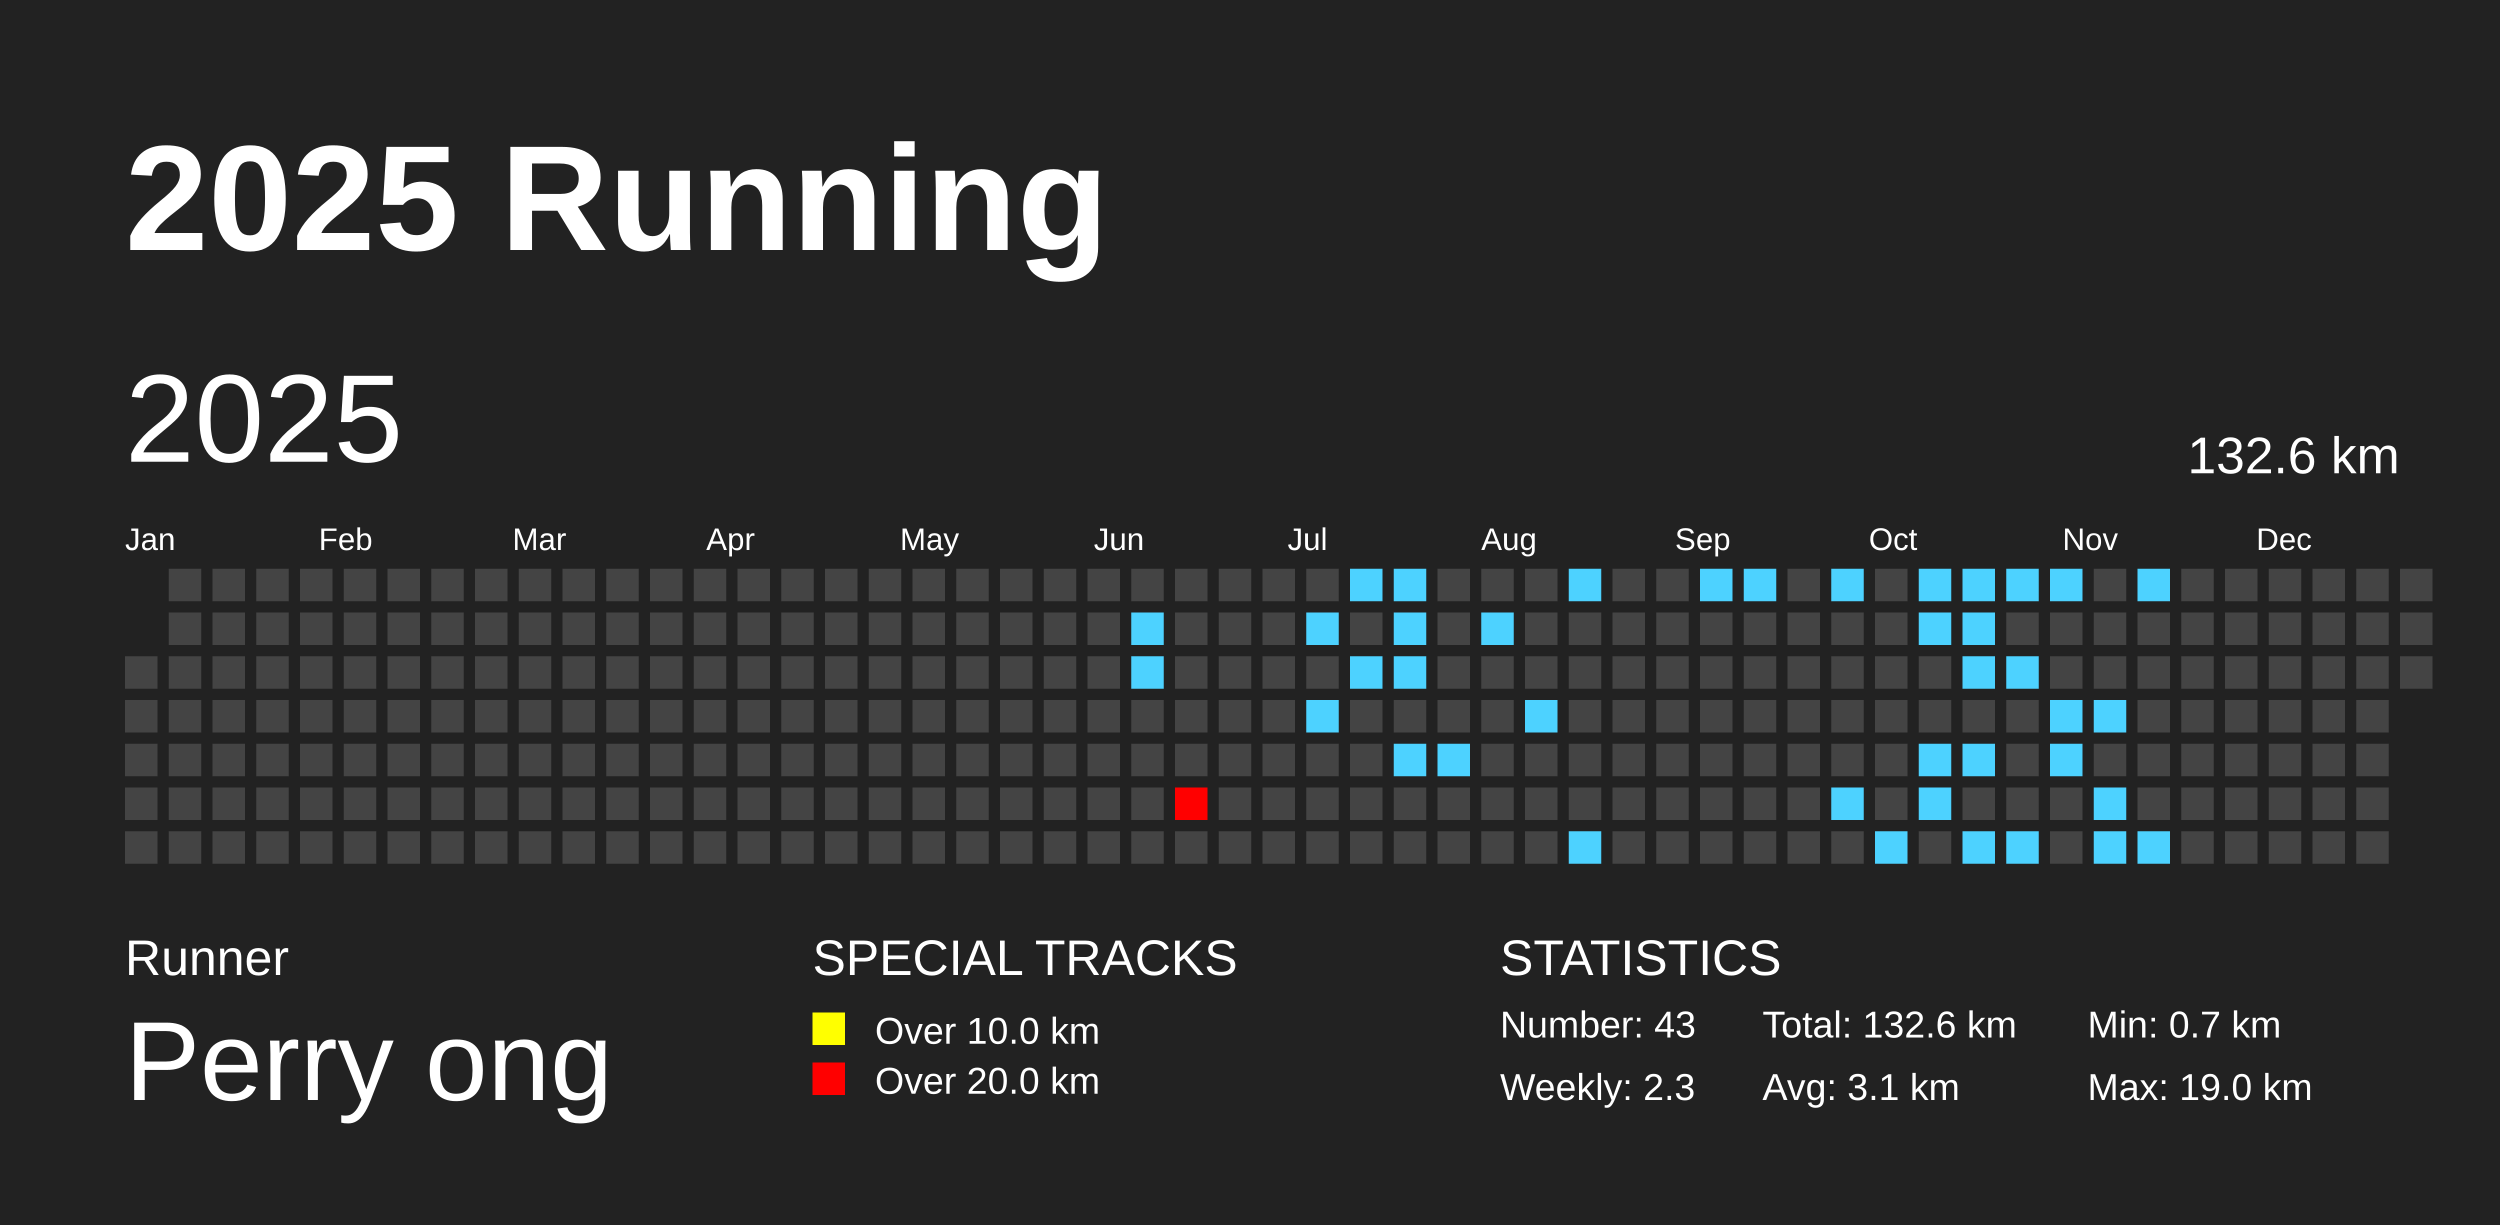
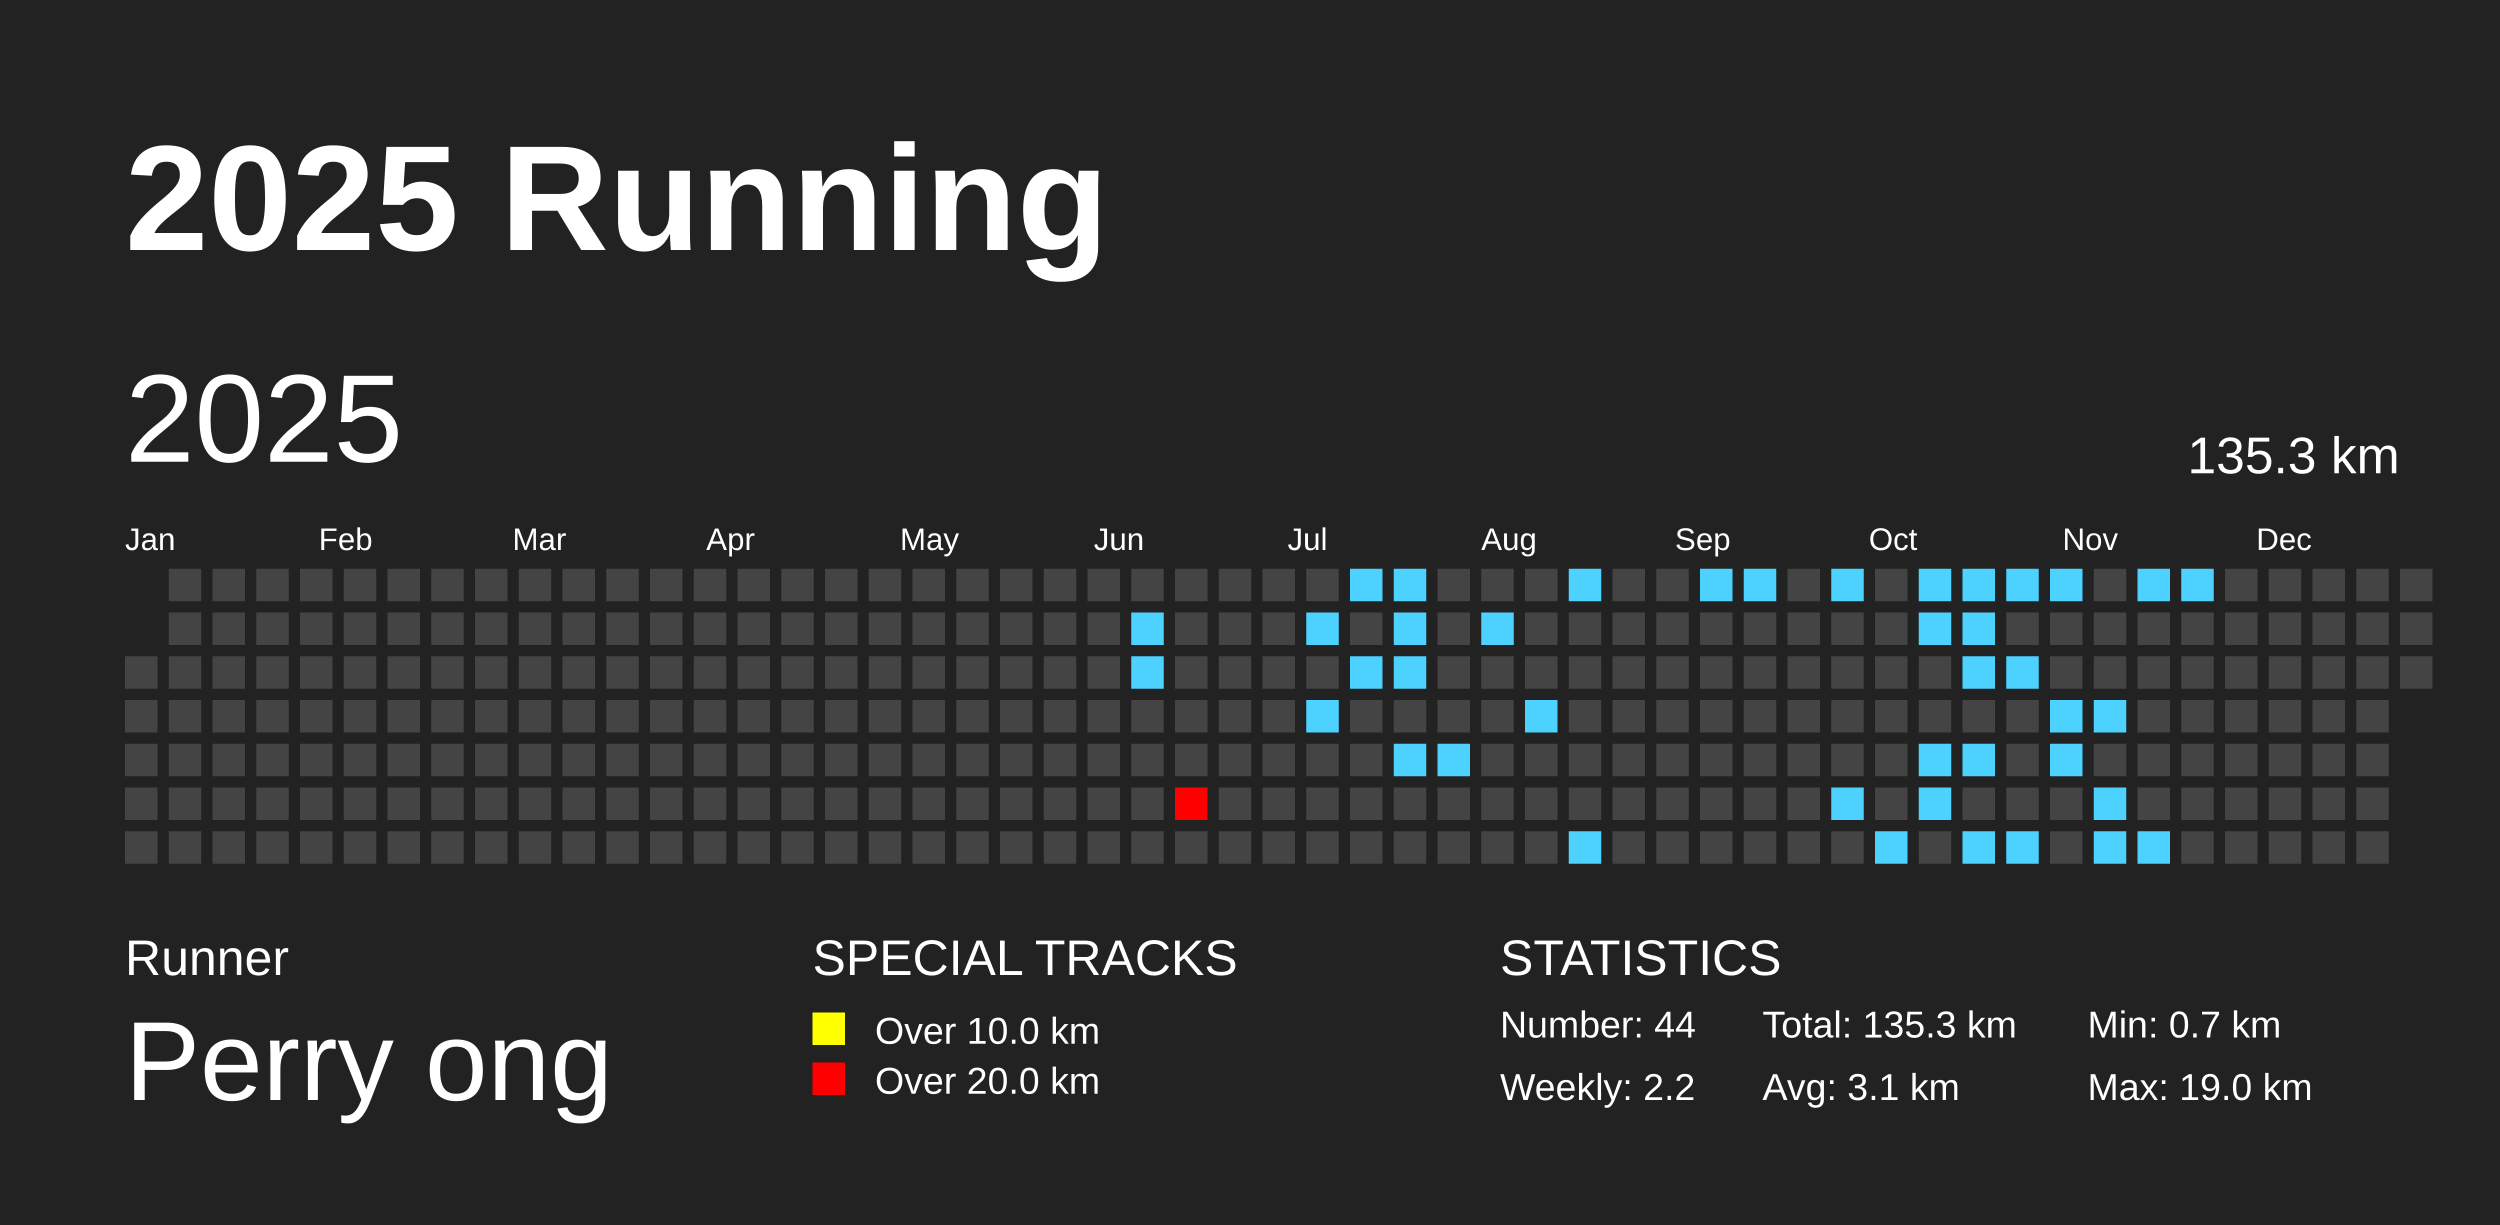
<svg xmlns="http://www.w3.org/2000/svg" baseProfile="full" height="98mm" version="1.1" viewBox="0,0,200,98" width="200mm">
  <defs />
  <rect fill="#222222" height="98" width="200" x="0" y="0" />
  <text fill="#FFFFFF" style="font-size:12px; font-family:Arial; font-weight:bold;" x="10" y="20">2025 Running</text>
  <text fill="#FFFFFF" style="font-size:4px; font-family:Arial" x="10" y="78">Runner</text>
  <text fill="#FFFFFF" style="font-size:9px; font-family:Arial" x="10" y="88">Perry ong</text>
  <text fill="#FFFFFF" style="font-size:4px; font-family:Arial" x="65" y="78">SPECIAL TRACKS</text>
  <rect fill="yellow" height="2.6" width="2.6" x="65" y="81" />
  <text fill="#FFFFFF" style="font-size:3px; font-family:Arial" x="70" y="83.5">Over 10.0 km</text>
  <rect fill="red" height="2.6" width="2.6" x="65" y="85" />
  <text fill="#FFFFFF" style="font-size:3px; font-family:Arial" x="70" y="87.5">Over 20.0 km</text>
  <text fill="#FFFFFF" style="font-size:4px; font-family:Arial" x="120" y="78">STATISTICS</text>
-   <text fill="#FFFFFF" style="font-size:3px; font-family:Arial" x="120" y="83">Number: 43</text>
-   <text fill="#FFFFFF" style="font-size:3px; font-family:Arial" x="120" y="88">Weekly: 2.3</text>
-   <text fill="#FFFFFF" style="font-size:3px; font-family:Arial" x="141" y="83">Total: 132.6 km</text>
+   <text fill="#FFFFFF" style="font-size:3px; font-family:Arial" x="120" y="83">Number: 44</text>
+   <text fill="#FFFFFF" style="font-size:3px; font-family:Arial" x="120" y="88">Weekly: 2.2</text>
+   <text fill="#FFFFFF" style="font-size:3px; font-family:Arial" x="141" y="83">Total: 135.3 km</text>
  <text fill="#FFFFFF" style="font-size:3px; font-family:Arial" x="141" y="88">Avg: 3.1 km</text>
  <text fill="#FFFFFF" style="font-size:3px; font-family:Arial" x="167" y="83">Min: 0.7 km</text>
  <text fill="#FFFFFF" style="font-size:3px; font-family:Arial" x="167" y="88">Max: 19.0 km</text>
  <text dominant-baseline="hanging" fill="#FFFFFF" style="font-size:10.0px; font-family:Arial;" x="10" y="30">2025</text>
-   <text dominant-baseline="hanging" fill="#FFFFFF" style="font-size:4.125px; font-family:Arial;" x="175" y="35">132.6 km</text>
+   <text dominant-baseline="hanging" fill="#FFFFFF" style="font-size:4.125px; font-family:Arial;" x="175" y="35">135.3 km</text>
  <text fill="#FFFFFF" style="font-size:2.5px; font-family:Arial" x="10.0" y="44">Jan</text>
  <text fill="#FFFFFF" style="font-size:2.5px; font-family:Arial" x="25.5" y="44">Feb</text>
  <text fill="#FFFFFF" style="font-size:2.5px; font-family:Arial" x="41.0" y="44">Mar</text>
  <text fill="#FFFFFF" style="font-size:2.5px; font-family:Arial" x="56.5" y="44">Apr</text>
  <text fill="#FFFFFF" style="font-size:2.5px; font-family:Arial" x="72.0" y="44">May</text>
  <text fill="#FFFFFF" style="font-size:2.5px; font-family:Arial" x="87.5" y="44">Jun</text>
  <text fill="#FFFFFF" style="font-size:2.5px; font-family:Arial" x="103.0" y="44">Jul</text>
  <text fill="#FFFFFF" style="font-size:2.5px; font-family:Arial" x="118.5" y="44">Aug</text>
  <text fill="#FFFFFF" style="font-size:2.5px; font-family:Arial" x="134.0" y="44">Sep</text>
  <text fill="#FFFFFF" style="font-size:2.5px; font-family:Arial" x="149.5" y="44">Oct</text>
  <text fill="#FFFFFF" style="font-size:2.5px; font-family:Arial" x="165.0" y="44">Nov</text>
  <text fill="#FFFFFF" style="font-size:2.5px; font-family:Arial" x="180.5" y="44">Dec</text>
  <rect fill="#444444" height="2.6" width="2.6" x="10.0" y="52.5" />
  <rect fill="#444444" height="2.6" width="2.6" x="10.0" y="56.0" />
  <rect fill="#444444" height="2.6" width="2.6" x="10.0" y="59.5" />
  <rect fill="#444444" height="2.6" width="2.6" x="10.0" y="63.0" />
  <rect fill="#444444" height="2.6" width="2.6" x="10.0" y="66.5" />
  <rect fill="#444444" height="2.6" width="2.6" x="13.5" y="45.5" />
  <rect fill="#444444" height="2.6" width="2.6" x="13.5" y="49.0" />
  <rect fill="#444444" height="2.6" width="2.6" x="13.5" y="52.5" />
  <rect fill="#444444" height="2.6" width="2.6" x="13.5" y="56.0" />
  <rect fill="#444444" height="2.6" width="2.6" x="13.5" y="59.5" />
  <rect fill="#444444" height="2.6" width="2.6" x="13.5" y="63.0" />
  <rect fill="#444444" height="2.6" width="2.6" x="13.5" y="66.5" />
  <rect fill="#444444" height="2.6" width="2.6" x="17.0" y="45.5" />
  <rect fill="#444444" height="2.6" width="2.6" x="17.0" y="49.0" />
  <rect fill="#444444" height="2.6" width="2.6" x="17.0" y="52.5" />
  <rect fill="#444444" height="2.6" width="2.6" x="17.0" y="56.0" />
  <rect fill="#444444" height="2.6" width="2.6" x="17.0" y="59.5" />
  <rect fill="#444444" height="2.6" width="2.6" x="17.0" y="63.0" />
  <rect fill="#444444" height="2.6" width="2.6" x="17.0" y="66.5" />
  <rect fill="#444444" height="2.6" width="2.6" x="20.5" y="45.5" />
  <rect fill="#444444" height="2.6" width="2.6" x="20.5" y="49.0" />
  <rect fill="#444444" height="2.6" width="2.6" x="20.5" y="52.5" />
  <rect fill="#444444" height="2.6" width="2.6" x="20.5" y="56.0" />
  <rect fill="#444444" height="2.6" width="2.6" x="20.5" y="59.5" />
  <rect fill="#444444" height="2.6" width="2.6" x="20.5" y="63.0" />
  <rect fill="#444444" height="2.6" width="2.6" x="20.5" y="66.5" />
  <rect fill="#444444" height="2.6" width="2.6" x="24.0" y="45.5" />
  <rect fill="#444444" height="2.6" width="2.6" x="24.0" y="49.0" />
  <rect fill="#444444" height="2.6" width="2.6" x="24.0" y="52.5" />
  <rect fill="#444444" height="2.6" width="2.6" x="24.0" y="56.0" />
  <rect fill="#444444" height="2.6" width="2.6" x="24.0" y="59.5" />
  <rect fill="#444444" height="2.6" width="2.6" x="24.0" y="63.0" />
  <rect fill="#444444" height="2.6" width="2.6" x="24.0" y="66.5" />
  <rect fill="#444444" height="2.6" width="2.6" x="27.5" y="45.5" />
  <rect fill="#444444" height="2.6" width="2.6" x="27.5" y="49.0" />
  <rect fill="#444444" height="2.6" width="2.6" x="27.5" y="52.5" />
  <rect fill="#444444" height="2.6" width="2.6" x="27.5" y="56.0" />
  <rect fill="#444444" height="2.6" width="2.6" x="27.5" y="59.5" />
  <rect fill="#444444" height="2.6" width="2.6" x="27.5" y="63.0" />
  <rect fill="#444444" height="2.6" width="2.6" x="27.5" y="66.5" />
  <rect fill="#444444" height="2.6" width="2.6" x="31.0" y="45.5" />
  <rect fill="#444444" height="2.6" width="2.6" x="31.0" y="49.0" />
  <rect fill="#444444" height="2.6" width="2.6" x="31.0" y="52.5" />
  <rect fill="#444444" height="2.6" width="2.6" x="31.0" y="56.0" />
  <rect fill="#444444" height="2.6" width="2.6" x="31.0" y="59.5" />
  <rect fill="#444444" height="2.6" width="2.6" x="31.0" y="63.0" />
  <rect fill="#444444" height="2.6" width="2.6" x="31.0" y="66.5" />
  <rect fill="#444444" height="2.6" width="2.6" x="34.5" y="45.5" />
  <rect fill="#444444" height="2.6" width="2.6" x="34.5" y="49.0" />
  <rect fill="#444444" height="2.6" width="2.6" x="34.5" y="52.5" />
  <rect fill="#444444" height="2.6" width="2.6" x="34.5" y="56.0" />
  <rect fill="#444444" height="2.6" width="2.6" x="34.5" y="59.5" />
  <rect fill="#444444" height="2.6" width="2.6" x="34.5" y="63.0" />
  <rect fill="#444444" height="2.6" width="2.6" x="34.5" y="66.5" />
  <rect fill="#444444" height="2.6" width="2.6" x="38.0" y="45.5" />
  <rect fill="#444444" height="2.6" width="2.6" x="38.0" y="49.0" />
  <rect fill="#444444" height="2.6" width="2.6" x="38.0" y="52.5" />
  <rect fill="#444444" height="2.6" width="2.6" x="38.0" y="56.0" />
  <rect fill="#444444" height="2.6" width="2.6" x="38.0" y="59.5" />
  <rect fill="#444444" height="2.6" width="2.6" x="38.0" y="63.0" />
  <rect fill="#444444" height="2.6" width="2.6" x="38.0" y="66.5" />
  <rect fill="#444444" height="2.6" width="2.6" x="41.5" y="45.5" />
  <rect fill="#444444" height="2.6" width="2.6" x="41.5" y="49.0" />
  <rect fill="#444444" height="2.6" width="2.6" x="41.5" y="52.5" />
  <rect fill="#444444" height="2.6" width="2.6" x="41.5" y="56.0" />
  <rect fill="#444444" height="2.6" width="2.6" x="41.5" y="59.5" />
  <rect fill="#444444" height="2.6" width="2.6" x="41.5" y="63.0" />
  <rect fill="#444444" height="2.6" width="2.6" x="41.5" y="66.5" />
  <rect fill="#444444" height="2.6" width="2.6" x="45.0" y="45.5" />
  <rect fill="#444444" height="2.6" width="2.6" x="45.0" y="49.0" />
  <rect fill="#444444" height="2.6" width="2.6" x="45.0" y="52.5" />
  <rect fill="#444444" height="2.6" width="2.6" x="45.0" y="56.0" />
  <rect fill="#444444" height="2.6" width="2.6" x="45.0" y="59.5" />
  <rect fill="#444444" height="2.6" width="2.6" x="45.0" y="63.0" />
  <rect fill="#444444" height="2.6" width="2.6" x="45.0" y="66.5" />
  <rect fill="#444444" height="2.6" width="2.6" x="48.5" y="45.5" />
  <rect fill="#444444" height="2.6" width="2.6" x="48.5" y="49.0" />
  <rect fill="#444444" height="2.6" width="2.6" x="48.5" y="52.5" />
  <rect fill="#444444" height="2.6" width="2.6" x="48.5" y="56.0" />
  <rect fill="#444444" height="2.6" width="2.6" x="48.5" y="59.5" />
  <rect fill="#444444" height="2.6" width="2.6" x="48.5" y="63.0" />
  <rect fill="#444444" height="2.6" width="2.6" x="48.5" y="66.5" />
  <rect fill="#444444" height="2.6" width="2.6" x="52.0" y="45.5" />
  <rect fill="#444444" height="2.6" width="2.6" x="52.0" y="49.0" />
  <rect fill="#444444" height="2.6" width="2.6" x="52.0" y="52.5" />
  <rect fill="#444444" height="2.6" width="2.6" x="52.0" y="56.0" />
  <rect fill="#444444" height="2.6" width="2.6" x="52.0" y="59.5" />
  <rect fill="#444444" height="2.6" width="2.6" x="52.0" y="63.0" />
  <rect fill="#444444" height="2.6" width="2.6" x="52.0" y="66.5" />
  <rect fill="#444444" height="2.6" width="2.6" x="55.5" y="45.5" />
  <rect fill="#444444" height="2.6" width="2.6" x="55.5" y="49.0" />
  <rect fill="#444444" height="2.6" width="2.6" x="55.5" y="52.5" />
  <rect fill="#444444" height="2.6" width="2.6" x="55.5" y="56.0" />
  <rect fill="#444444" height="2.6" width="2.6" x="55.5" y="59.5" />
  <rect fill="#444444" height="2.6" width="2.6" x="55.5" y="63.0" />
  <rect fill="#444444" height="2.6" width="2.6" x="55.5" y="66.5" />
  <rect fill="#444444" height="2.6" width="2.6" x="59.0" y="45.5" />
  <rect fill="#444444" height="2.6" width="2.6" x="59.0" y="49.0" />
  <rect fill="#444444" height="2.6" width="2.6" x="59.0" y="52.5" />
  <rect fill="#444444" height="2.6" width="2.6" x="59.0" y="56.0" />
  <rect fill="#444444" height="2.6" width="2.6" x="59.0" y="59.5" />
  <rect fill="#444444" height="2.6" width="2.6" x="59.0" y="63.0" />
  <rect fill="#444444" height="2.6" width="2.6" x="59.0" y="66.5" />
  <rect fill="#444444" height="2.6" width="2.6" x="62.5" y="45.5" />
  <rect fill="#444444" height="2.6" width="2.6" x="62.5" y="49.0" />
  <rect fill="#444444" height="2.6" width="2.6" x="62.5" y="52.5" />
  <rect fill="#444444" height="2.6" width="2.6" x="62.5" y="56.0" />
  <rect fill="#444444" height="2.6" width="2.6" x="62.5" y="59.5" />
  <rect fill="#444444" height="2.6" width="2.6" x="62.5" y="63.0" />
  <rect fill="#444444" height="2.6" width="2.6" x="62.5" y="66.5" />
  <rect fill="#444444" height="2.6" width="2.6" x="66.0" y="45.5" />
  <rect fill="#444444" height="2.6" width="2.6" x="66.0" y="49.0" />
  <rect fill="#444444" height="2.6" width="2.6" x="66.0" y="52.5" />
  <rect fill="#444444" height="2.6" width="2.6" x="66.0" y="56.0" />
  <rect fill="#444444" height="2.6" width="2.6" x="66.0" y="59.5" />
  <rect fill="#444444" height="2.6" width="2.6" x="66.0" y="63.0" />
  <rect fill="#444444" height="2.6" width="2.6" x="66.0" y="66.5" />
  <rect fill="#444444" height="2.6" width="2.6" x="69.5" y="45.5" />
  <rect fill="#444444" height="2.6" width="2.6" x="69.5" y="49.0" />
  <rect fill="#444444" height="2.6" width="2.6" x="69.5" y="52.5" />
  <rect fill="#444444" height="2.6" width="2.6" x="69.5" y="56.0" />
  <rect fill="#444444" height="2.6" width="2.6" x="69.5" y="59.5" />
  <rect fill="#444444" height="2.6" width="2.6" x="69.5" y="63.0" />
  <rect fill="#444444" height="2.6" width="2.6" x="69.5" y="66.5" />
  <rect fill="#444444" height="2.6" width="2.6" x="73.0" y="45.5" />
  <rect fill="#444444" height="2.6" width="2.6" x="73.0" y="49.0" />
  <rect fill="#444444" height="2.6" width="2.6" x="73.0" y="52.5" />
  <rect fill="#444444" height="2.6" width="2.6" x="73.0" y="56.0" />
  <rect fill="#444444" height="2.6" width="2.6" x="73.0" y="59.5" />
  <rect fill="#444444" height="2.6" width="2.6" x="73.0" y="63.0" />
  <rect fill="#444444" height="2.6" width="2.6" x="73.0" y="66.5" />
  <rect fill="#444444" height="2.6" width="2.6" x="76.5" y="45.5" />
  <rect fill="#444444" height="2.6" width="2.6" x="76.5" y="49.0" />
  <rect fill="#444444" height="2.6" width="2.6" x="76.5" y="52.5" />
  <rect fill="#444444" height="2.6" width="2.6" x="76.5" y="56.0" />
  <rect fill="#444444" height="2.6" width="2.6" x="76.5" y="59.5" />
  <rect fill="#444444" height="2.6" width="2.6" x="76.5" y="63.0" />
  <rect fill="#444444" height="2.6" width="2.6" x="76.5" y="66.5" />
  <rect fill="#444444" height="2.6" width="2.6" x="80.0" y="45.5" />
  <rect fill="#444444" height="2.6" width="2.6" x="80.0" y="49.0" />
  <rect fill="#444444" height="2.6" width="2.6" x="80.0" y="52.5" />
  <rect fill="#444444" height="2.6" width="2.6" x="80.0" y="56.0" />
  <rect fill="#444444" height="2.6" width="2.6" x="80.0" y="59.5" />
  <rect fill="#444444" height="2.6" width="2.6" x="80.0" y="63.0" />
  <rect fill="#444444" height="2.6" width="2.6" x="80.0" y="66.5" />
  <rect fill="#444444" height="2.6" width="2.6" x="83.5" y="45.5" />
  <rect fill="#444444" height="2.6" width="2.6" x="83.5" y="49.0" />
  <rect fill="#444444" height="2.6" width="2.6" x="83.5" y="52.5" />
  <rect fill="#444444" height="2.6" width="2.6" x="83.5" y="56.0" />
  <rect fill="#444444" height="2.6" width="2.6" x="83.5" y="59.5" />
  <rect fill="#444444" height="2.6" width="2.6" x="83.5" y="63.0" />
  <rect fill="#444444" height="2.6" width="2.6" x="83.5" y="66.5" />
  <rect fill="#444444" height="2.6" width="2.6" x="87.0" y="45.5" />
  <rect fill="#444444" height="2.6" width="2.6" x="87.0" y="49.0" />
  <rect fill="#444444" height="2.6" width="2.6" x="87.0" y="52.5" />
  <rect fill="#444444" height="2.6" width="2.6" x="87.0" y="56.0" />
  <rect fill="#444444" height="2.6" width="2.6" x="87.0" y="59.5" />
  <rect fill="#444444" height="2.6" width="2.6" x="87.0" y="63.0" />
  <rect fill="#444444" height="2.6" width="2.6" x="87.0" y="66.5" />
  <rect fill="#444444" height="2.6" width="2.6" x="90.5" y="45.5" />
  <rect fill="#4DD2FF" height="2.6" width="2.6" x="90.5" y="49.0" />
  <rect fill="#4DD2FF" height="2.6" width="2.6" x="90.5" y="52.5" />
  <rect fill="#444444" height="2.6" width="2.6" x="90.5" y="56.0" />
  <rect fill="#444444" height="2.6" width="2.6" x="90.5" y="59.5" />
  <rect fill="#444444" height="2.6" width="2.6" x="90.5" y="63.0" />
  <rect fill="#444444" height="2.6" width="2.6" x="90.5" y="66.5" />
  <rect fill="#444444" height="2.6" width="2.6" x="94.0" y="45.5" />
  <rect fill="#444444" height="2.6" width="2.6" x="94.0" y="49.0" />
  <rect fill="#444444" height="2.6" width="2.6" x="94.0" y="52.5" />
  <rect fill="#444444" height="2.6" width="2.6" x="94.0" y="56.0" />
  <rect fill="#444444" height="2.6" width="2.6" x="94.0" y="59.5" />
  <rect fill="red" height="2.6" width="2.6" x="94.0" y="63.0" />
  <rect fill="#444444" height="2.6" width="2.6" x="94.0" y="66.5" />
  <rect fill="#444444" height="2.6" width="2.6" x="97.5" y="45.5" />
  <rect fill="#444444" height="2.6" width="2.6" x="97.5" y="49.0" />
  <rect fill="#444444" height="2.6" width="2.6" x="97.5" y="52.5" />
  <rect fill="#444444" height="2.6" width="2.6" x="97.5" y="56.0" />
  <rect fill="#444444" height="2.6" width="2.6" x="97.5" y="59.5" />
  <rect fill="#444444" height="2.6" width="2.6" x="97.5" y="63.0" />
  <rect fill="#444444" height="2.6" width="2.6" x="97.5" y="66.5" />
  <rect fill="#444444" height="2.6" width="2.6" x="101.0" y="45.5" />
  <rect fill="#444444" height="2.6" width="2.6" x="101.0" y="49.0" />
  <rect fill="#444444" height="2.6" width="2.6" x="101.0" y="52.5" />
  <rect fill="#444444" height="2.6" width="2.6" x="101.0" y="56.0" />
  <rect fill="#444444" height="2.6" width="2.6" x="101.0" y="59.5" />
  <rect fill="#444444" height="2.6" width="2.6" x="101.0" y="63.0" />
  <rect fill="#444444" height="2.6" width="2.6" x="101.0" y="66.5" />
  <rect fill="#444444" height="2.6" width="2.6" x="104.5" y="45.5" />
  <rect fill="#4DD2FF" height="2.6" width="2.6" x="104.5" y="49.0" />
  <rect fill="#444444" height="2.6" width="2.6" x="104.5" y="52.5" />
  <rect fill="#4DD2FF" height="2.6" width="2.6" x="104.5" y="56.0" />
  <rect fill="#444444" height="2.6" width="2.6" x="104.5" y="59.5" />
  <rect fill="#444444" height="2.6" width="2.6" x="104.5" y="63.0" />
  <rect fill="#444444" height="2.6" width="2.6" x="104.5" y="66.5" />
  <rect fill="#4DD2FF" height="2.6" width="2.6" x="108.0" y="45.5" />
  <rect fill="#444444" height="2.6" width="2.6" x="108.0" y="49.0" />
  <rect fill="#4DD2FF" height="2.6" width="2.6" x="108.0" y="52.5" />
  <rect fill="#444444" height="2.6" width="2.6" x="108.0" y="56.0" />
  <rect fill="#444444" height="2.6" width="2.6" x="108.0" y="59.5" />
  <rect fill="#444444" height="2.6" width="2.6" x="108.0" y="63.0" />
  <rect fill="#444444" height="2.6" width="2.6" x="108.0" y="66.5" />
  <rect fill="#4DD2FF" height="2.6" width="2.6" x="111.5" y="45.5" />
  <rect fill="#4DD2FF" height="2.6" width="2.6" x="111.5" y="49.0" />
  <rect fill="#4DD2FF" height="2.6" width="2.6" x="111.5" y="52.5" />
  <rect fill="#444444" height="2.6" width="2.6" x="111.5" y="56.0" />
  <rect fill="#4DD2FF" height="2.6" width="2.6" x="111.5" y="59.5" />
  <rect fill="#444444" height="2.6" width="2.6" x="111.5" y="63.0" />
  <rect fill="#444444" height="2.6" width="2.6" x="111.5" y="66.5" />
  <rect fill="#444444" height="2.6" width="2.6" x="115.0" y="45.5" />
  <rect fill="#444444" height="2.6" width="2.6" x="115.0" y="49.0" />
  <rect fill="#444444" height="2.6" width="2.6" x="115.0" y="52.5" />
  <rect fill="#444444" height="2.6" width="2.6" x="115.0" y="56.0" />
  <rect fill="#4DD2FF" height="2.6" width="2.6" x="115.0" y="59.5" />
  <rect fill="#444444" height="2.6" width="2.6" x="115.0" y="63.0" />
  <rect fill="#444444" height="2.6" width="2.6" x="115.0" y="66.5" />
  <rect fill="#444444" height="2.6" width="2.6" x="118.5" y="45.5" />
  <rect fill="#4DD2FF" height="2.6" width="2.6" x="118.5" y="49.0" />
  <rect fill="#444444" height="2.6" width="2.6" x="118.5" y="52.5" />
  <rect fill="#444444" height="2.6" width="2.6" x="118.5" y="56.0" />
  <rect fill="#444444" height="2.6" width="2.6" x="118.5" y="59.5" />
  <rect fill="#444444" height="2.6" width="2.6" x="118.5" y="63.0" />
  <rect fill="#444444" height="2.6" width="2.6" x="118.5" y="66.5" />
  <rect fill="#444444" height="2.6" width="2.6" x="122.0" y="45.5" />
  <rect fill="#444444" height="2.6" width="2.6" x="122.0" y="49.0" />
  <rect fill="#444444" height="2.6" width="2.6" x="122.0" y="52.5" />
  <rect fill="#4DD2FF" height="2.6" width="2.6" x="122.0" y="56.0" />
  <rect fill="#444444" height="2.6" width="2.6" x="122.0" y="59.5" />
  <rect fill="#444444" height="2.6" width="2.6" x="122.0" y="63.0" />
  <rect fill="#444444" height="2.6" width="2.6" x="122.0" y="66.5" />
  <rect fill="#4DD2FF" height="2.6" width="2.6" x="125.5" y="45.5" />
  <rect fill="#444444" height="2.6" width="2.6" x="125.5" y="49.0" />
  <rect fill="#444444" height="2.6" width="2.6" x="125.5" y="52.5" />
  <rect fill="#444444" height="2.6" width="2.6" x="125.5" y="56.0" />
  <rect fill="#444444" height="2.6" width="2.6" x="125.5" y="59.5" />
  <rect fill="#444444" height="2.6" width="2.6" x="125.5" y="63.0" />
  <rect fill="#4DD2FF" height="2.6" width="2.6" x="125.5" y="66.5" />
  <rect fill="#444444" height="2.6" width="2.6" x="129.0" y="45.5" />
  <rect fill="#444444" height="2.6" width="2.6" x="129.0" y="49.0" />
  <rect fill="#444444" height="2.6" width="2.6" x="129.0" y="52.5" />
  <rect fill="#444444" height="2.6" width="2.6" x="129.0" y="56.0" />
  <rect fill="#444444" height="2.6" width="2.6" x="129.0" y="59.5" />
  <rect fill="#444444" height="2.6" width="2.6" x="129.0" y="63.0" />
  <rect fill="#444444" height="2.6" width="2.6" x="129.0" y="66.5" />
  <rect fill="#444444" height="2.6" width="2.6" x="132.5" y="45.5" />
  <rect fill="#444444" height="2.6" width="2.6" x="132.5" y="49.0" />
  <rect fill="#444444" height="2.6" width="2.6" x="132.5" y="52.5" />
  <rect fill="#444444" height="2.6" width="2.6" x="132.5" y="56.0" />
  <rect fill="#444444" height="2.6" width="2.6" x="132.5" y="59.5" />
  <rect fill="#444444" height="2.6" width="2.6" x="132.5" y="63.0" />
  <rect fill="#444444" height="2.6" width="2.6" x="132.5" y="66.5" />
  <rect fill="#4DD2FF" height="2.6" width="2.6" x="136.0" y="45.5" />
  <rect fill="#444444" height="2.6" width="2.6" x="136.0" y="49.0" />
  <rect fill="#444444" height="2.6" width="2.6" x="136.0" y="52.5" />
  <rect fill="#444444" height="2.6" width="2.6" x="136.0" y="56.0" />
  <rect fill="#444444" height="2.6" width="2.6" x="136.0" y="59.5" />
  <rect fill="#444444" height="2.6" width="2.6" x="136.0" y="63.0" />
  <rect fill="#444444" height="2.6" width="2.6" x="136.0" y="66.5" />
  <rect fill="#4DD2FF" height="2.6" width="2.6" x="139.5" y="45.5" />
  <rect fill="#444444" height="2.6" width="2.6" x="139.5" y="49.0" />
  <rect fill="#444444" height="2.6" width="2.6" x="139.5" y="52.5" />
  <rect fill="#444444" height="2.6" width="2.6" x="139.5" y="56.0" />
  <rect fill="#444444" height="2.6" width="2.6" x="139.5" y="59.5" />
  <rect fill="#444444" height="2.6" width="2.6" x="139.5" y="63.0" />
  <rect fill="#444444" height="2.6" width="2.6" x="139.5" y="66.5" />
  <rect fill="#444444" height="2.6" width="2.6" x="143.0" y="45.5" />
  <rect fill="#444444" height="2.6" width="2.6" x="143.0" y="49.0" />
  <rect fill="#444444" height="2.6" width="2.6" x="143.0" y="52.5" />
  <rect fill="#444444" height="2.6" width="2.6" x="143.0" y="56.0" />
  <rect fill="#444444" height="2.6" width="2.6" x="143.0" y="59.5" />
  <rect fill="#444444" height="2.6" width="2.6" x="143.0" y="63.0" />
  <rect fill="#444444" height="2.6" width="2.6" x="143.0" y="66.5" />
  <rect fill="#4DD2FF" height="2.6" width="2.6" x="146.5" y="45.5" />
  <rect fill="#444444" height="2.6" width="2.6" x="146.5" y="49.0" />
  <rect fill="#444444" height="2.6" width="2.6" x="146.5" y="52.5" />
  <rect fill="#444444" height="2.6" width="2.6" x="146.5" y="56.0" />
  <rect fill="#444444" height="2.6" width="2.6" x="146.5" y="59.5" />
  <rect fill="#4DD2FF" height="2.6" width="2.6" x="146.5" y="63.0" />
  <rect fill="#444444" height="2.6" width="2.6" x="146.5" y="66.5" />
  <rect fill="#444444" height="2.6" width="2.6" x="150.0" y="45.5" />
  <rect fill="#444444" height="2.6" width="2.6" x="150.0" y="49.0" />
  <rect fill="#444444" height="2.6" width="2.6" x="150.0" y="52.5" />
  <rect fill="#444444" height="2.6" width="2.6" x="150.0" y="56.0" />
  <rect fill="#444444" height="2.6" width="2.6" x="150.0" y="59.5" />
  <rect fill="#444444" height="2.6" width="2.6" x="150.0" y="63.0" />
  <rect fill="#4DD2FF" height="2.6" width="2.6" x="150.0" y="66.5" />
  <rect fill="#4DD2FF" height="2.6" width="2.6" x="153.5" y="45.5" />
  <rect fill="#4DD2FF" height="2.6" width="2.6" x="153.5" y="49.0" />
  <rect fill="#444444" height="2.6" width="2.6" x="153.5" y="52.5" />
  <rect fill="#444444" height="2.6" width="2.6" x="153.5" y="56.0" />
  <rect fill="#4DD2FF" height="2.6" width="2.6" x="153.5" y="59.5" />
  <rect fill="#4DD2FF" height="2.6" width="2.6" x="153.5" y="63.0" />
  <rect fill="#444444" height="2.6" width="2.6" x="153.5" y="66.5" />
  <rect fill="#4DD2FF" height="2.6" width="2.6" x="157.0" y="45.5" />
  <rect fill="#4DD2FF" height="2.6" width="2.6" x="157.0" y="49.0" />
  <rect fill="#4DD2FF" height="2.6" width="2.6" x="157.0" y="52.5" />
  <rect fill="#444444" height="2.6" width="2.6" x="157.0" y="56.0" />
  <rect fill="#4DD2FF" height="2.6" width="2.6" x="157.0" y="59.5" />
  <rect fill="#444444" height="2.6" width="2.6" x="157.0" y="63.0" />
  <rect fill="#4DD2FF" height="2.6" width="2.6" x="157.0" y="66.5" />
  <rect fill="#4DD2FF" height="2.6" width="2.6" x="160.5" y="45.5" />
  <rect fill="#444444" height="2.6" width="2.6" x="160.5" y="49.0" />
  <rect fill="#4DD2FF" height="2.6" width="2.6" x="160.5" y="52.5" />
  <rect fill="#444444" height="2.6" width="2.6" x="160.5" y="56.0" />
  <rect fill="#444444" height="2.6" width="2.6" x="160.5" y="59.5" />
  <rect fill="#444444" height="2.6" width="2.6" x="160.5" y="63.0" />
  <rect fill="#4DD2FF" height="2.6" width="2.6" x="160.5" y="66.5" />
  <rect fill="#4DD2FF" height="2.6" width="2.6" x="164.0" y="45.5" />
  <rect fill="#444444" height="2.6" width="2.6" x="164.0" y="49.0" />
  <rect fill="#444444" height="2.6" width="2.6" x="164.0" y="52.5" />
  <rect fill="#4DD2FF" height="2.6" width="2.6" x="164.0" y="56.0" />
  <rect fill="#4DD2FF" height="2.6" width="2.6" x="164.0" y="59.5" />
  <rect fill="#444444" height="2.6" width="2.6" x="164.0" y="63.0" />
  <rect fill="#444444" height="2.6" width="2.6" x="164.0" y="66.5" />
  <rect fill="#444444" height="2.6" width="2.6" x="167.5" y="45.5" />
  <rect fill="#444444" height="2.6" width="2.6" x="167.5" y="49.0" />
  <rect fill="#444444" height="2.6" width="2.6" x="167.5" y="52.5" />
  <rect fill="#4DD2FF" height="2.6" width="2.6" x="167.5" y="56.0" />
  <rect fill="#444444" height="2.6" width="2.6" x="167.5" y="59.5" />
  <rect fill="#4DD2FF" height="2.6" width="2.6" x="167.5" y="63.0" />
  <rect fill="#4DD2FF" height="2.6" width="2.6" x="167.5" y="66.5" />
  <rect fill="#4DD2FF" height="2.6" width="2.6" x="171.0" y="45.5" />
  <rect fill="#444444" height="2.6" width="2.6" x="171.0" y="49.0" />
  <rect fill="#444444" height="2.6" width="2.6" x="171.0" y="52.5" />
  <rect fill="#444444" height="2.6" width="2.6" x="171.0" y="56.0" />
  <rect fill="#444444" height="2.6" width="2.6" x="171.0" y="59.5" />
  <rect fill="#444444" height="2.6" width="2.6" x="171.0" y="63.0" />
  <rect fill="#4DD2FF" height="2.6" width="2.6" x="171.0" y="66.5" />
-   <rect fill="#444444" height="2.6" width="2.6" x="174.5" y="45.5" />
+   <rect fill="#4DD2FF" height="2.6" width="2.6" x="174.5" y="45.5" />
  <rect fill="#444444" height="2.6" width="2.6" x="174.5" y="49.0" />
  <rect fill="#444444" height="2.6" width="2.6" x="174.5" y="52.5" />
  <rect fill="#444444" height="2.6" width="2.6" x="174.5" y="56.0" />
  <rect fill="#444444" height="2.6" width="2.6" x="174.5" y="59.5" />
  <rect fill="#444444" height="2.6" width="2.6" x="174.5" y="63.0" />
  <rect fill="#444444" height="2.6" width="2.6" x="174.5" y="66.5" />
  <rect fill="#444444" height="2.6" width="2.6" x="178.0" y="45.5" />
  <rect fill="#444444" height="2.6" width="2.6" x="178.0" y="49.0" />
  <rect fill="#444444" height="2.6" width="2.6" x="178.0" y="52.5" />
  <rect fill="#444444" height="2.6" width="2.6" x="178.0" y="56.0" />
  <rect fill="#444444" height="2.6" width="2.6" x="178.0" y="59.5" />
  <rect fill="#444444" height="2.6" width="2.6" x="178.0" y="63.0" />
  <rect fill="#444444" height="2.6" width="2.6" x="178.0" y="66.5" />
  <rect fill="#444444" height="2.6" width="2.6" x="181.5" y="45.5" />
  <rect fill="#444444" height="2.6" width="2.6" x="181.5" y="49.0" />
  <rect fill="#444444" height="2.6" width="2.6" x="181.5" y="52.5" />
  <rect fill="#444444" height="2.6" width="2.6" x="181.5" y="56.0" />
  <rect fill="#444444" height="2.6" width="2.6" x="181.5" y="59.5" />
  <rect fill="#444444" height="2.6" width="2.6" x="181.5" y="63.0" />
  <rect fill="#444444" height="2.6" width="2.6" x="181.5" y="66.5" />
  <rect fill="#444444" height="2.6" width="2.6" x="185.0" y="45.5" />
  <rect fill="#444444" height="2.6" width="2.6" x="185.0" y="49.0" />
  <rect fill="#444444" height="2.6" width="2.6" x="185.0" y="52.5" />
  <rect fill="#444444" height="2.6" width="2.6" x="185.0" y="56.0" />
  <rect fill="#444444" height="2.6" width="2.6" x="185.0" y="59.5" />
  <rect fill="#444444" height="2.6" width="2.6" x="185.0" y="63.0" />
  <rect fill="#444444" height="2.6" width="2.6" x="185.0" y="66.5" />
  <rect fill="#444444" height="2.6" width="2.6" x="188.5" y="45.5" />
  <rect fill="#444444" height="2.6" width="2.6" x="188.5" y="49.0" />
  <rect fill="#444444" height="2.6" width="2.6" x="188.5" y="52.5" />
  <rect fill="#444444" height="2.6" width="2.6" x="188.5" y="56.0" />
  <rect fill="#444444" height="2.6" width="2.6" x="188.5" y="59.5" />
  <rect fill="#444444" height="2.6" width="2.6" x="188.5" y="63.0" />
  <rect fill="#444444" height="2.6" width="2.6" x="188.5" y="66.5" />
  <rect fill="#444444" height="2.6" width="2.6" x="192.0" y="45.5" />
  <rect fill="#444444" height="2.6" width="2.6" x="192.0" y="49.0" />
  <rect fill="#444444" height="2.6" width="2.6" x="192.0" y="52.5" />
</svg>
